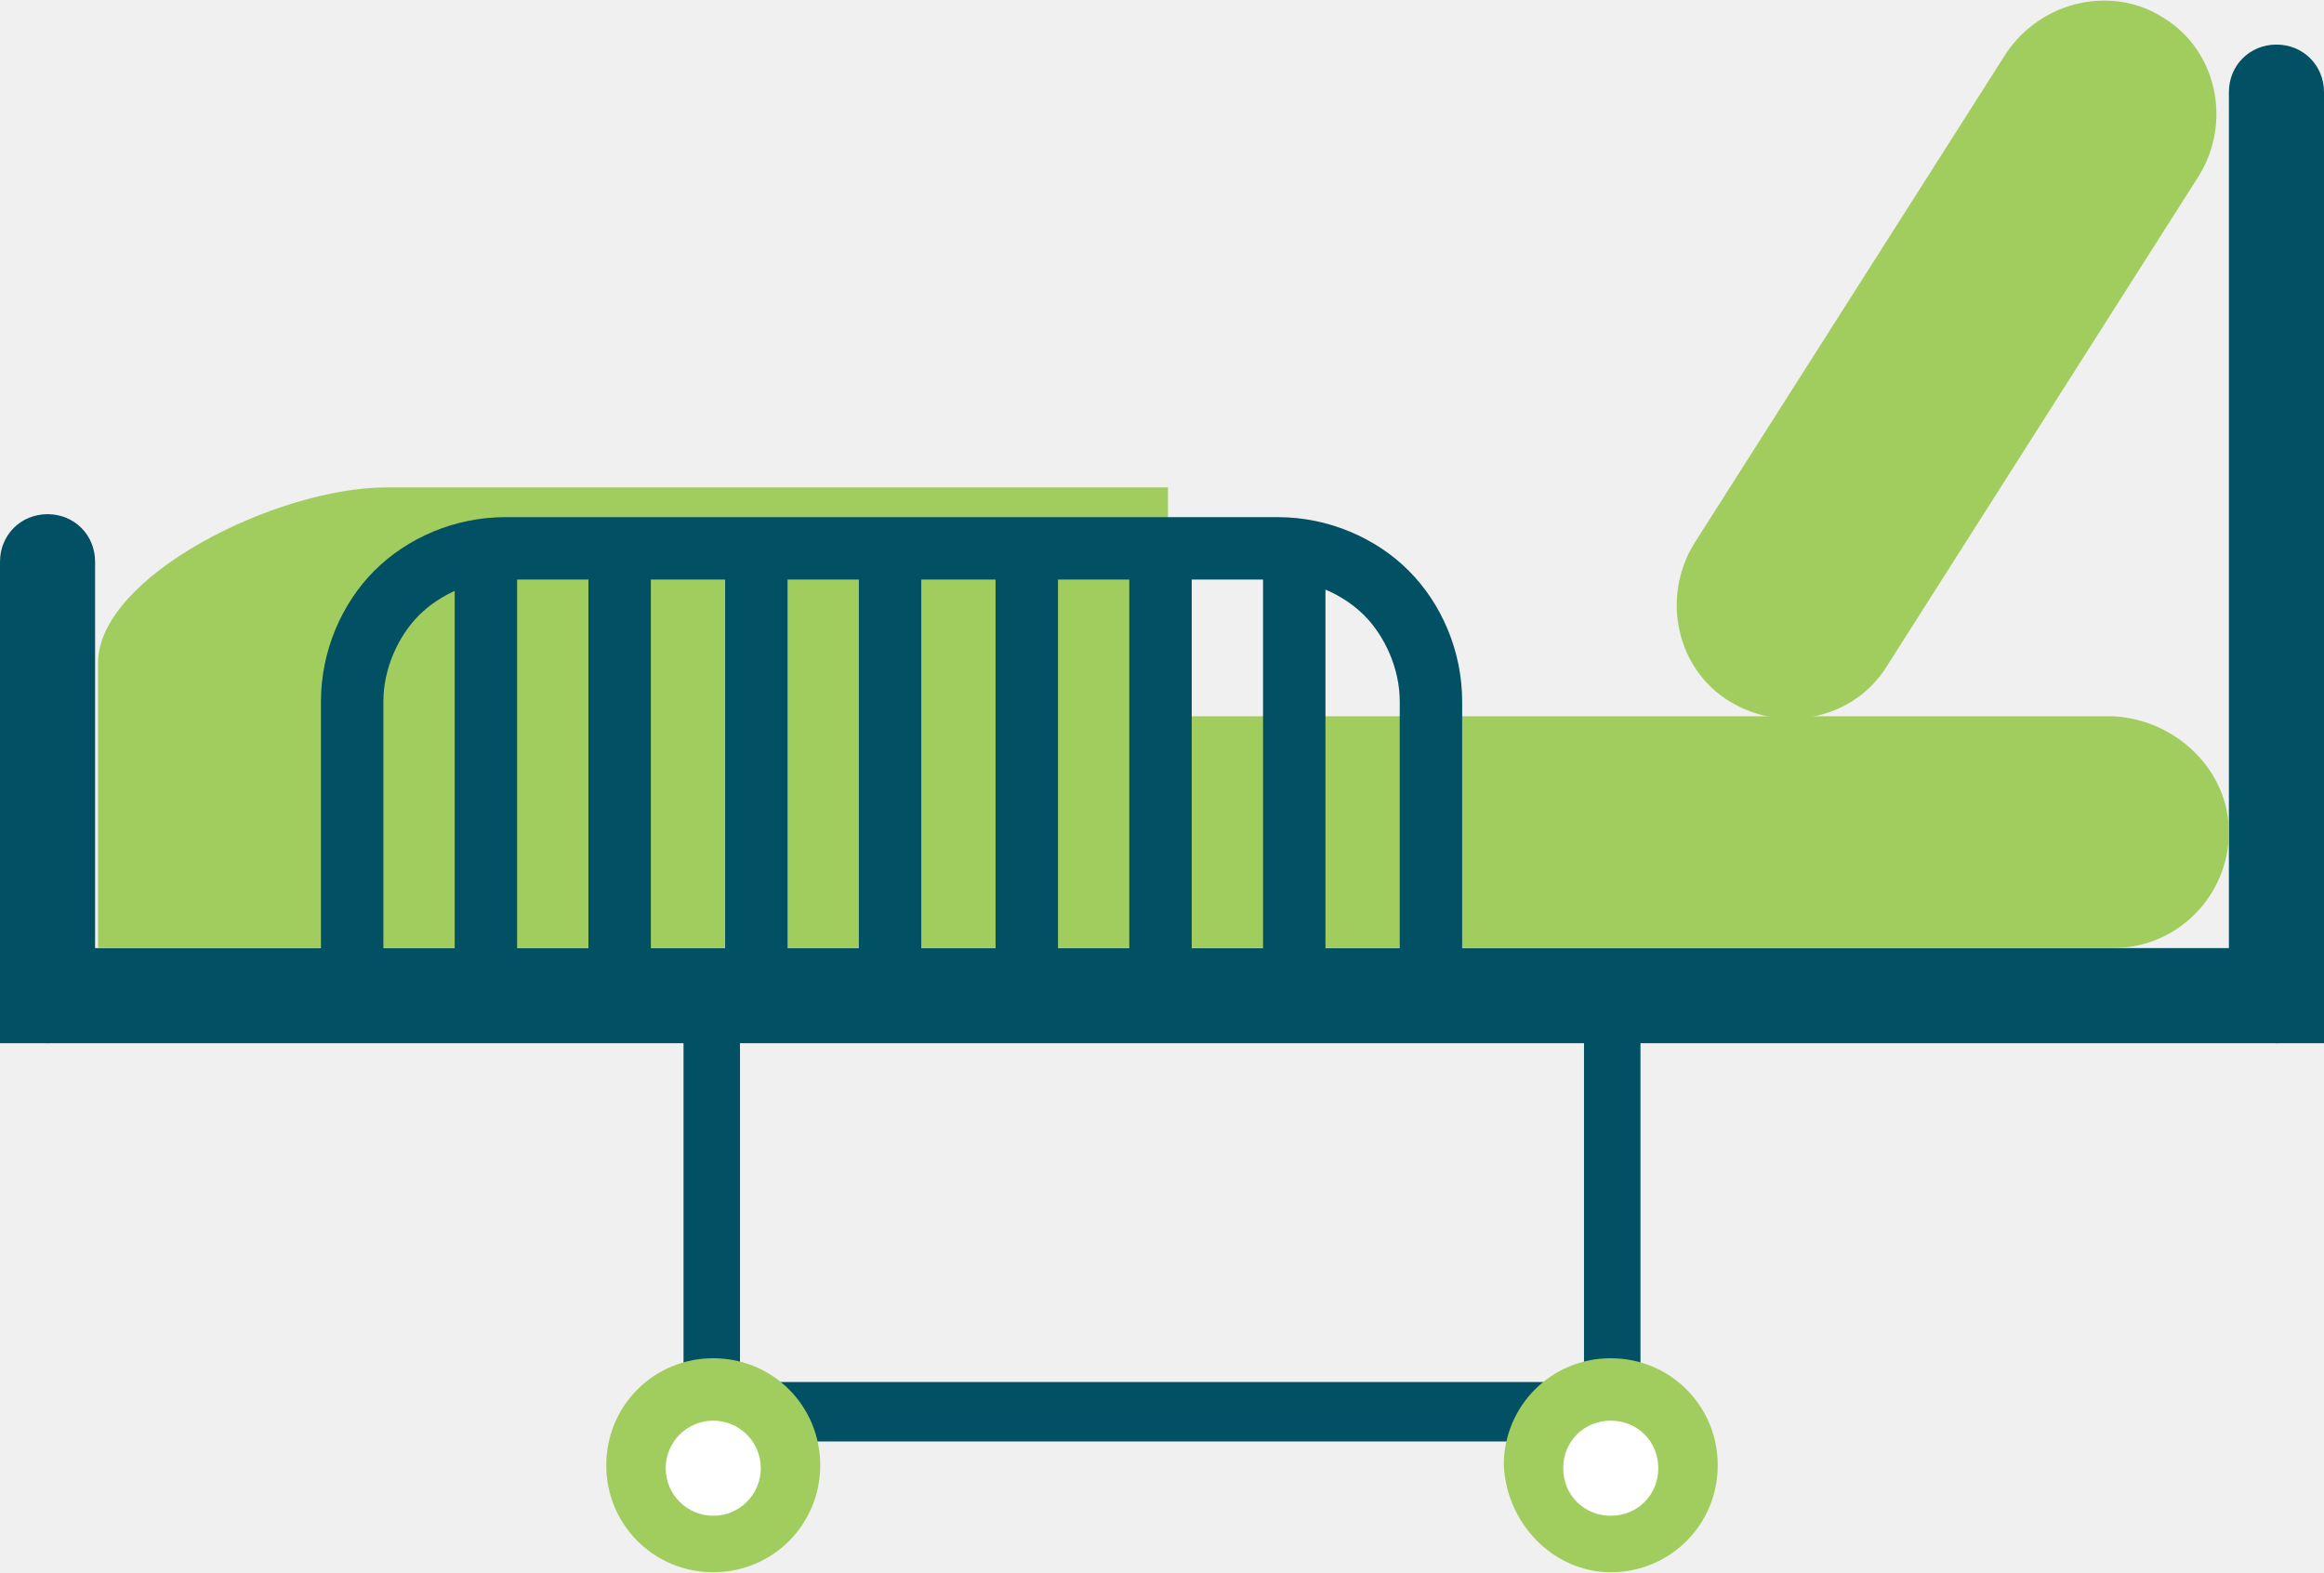
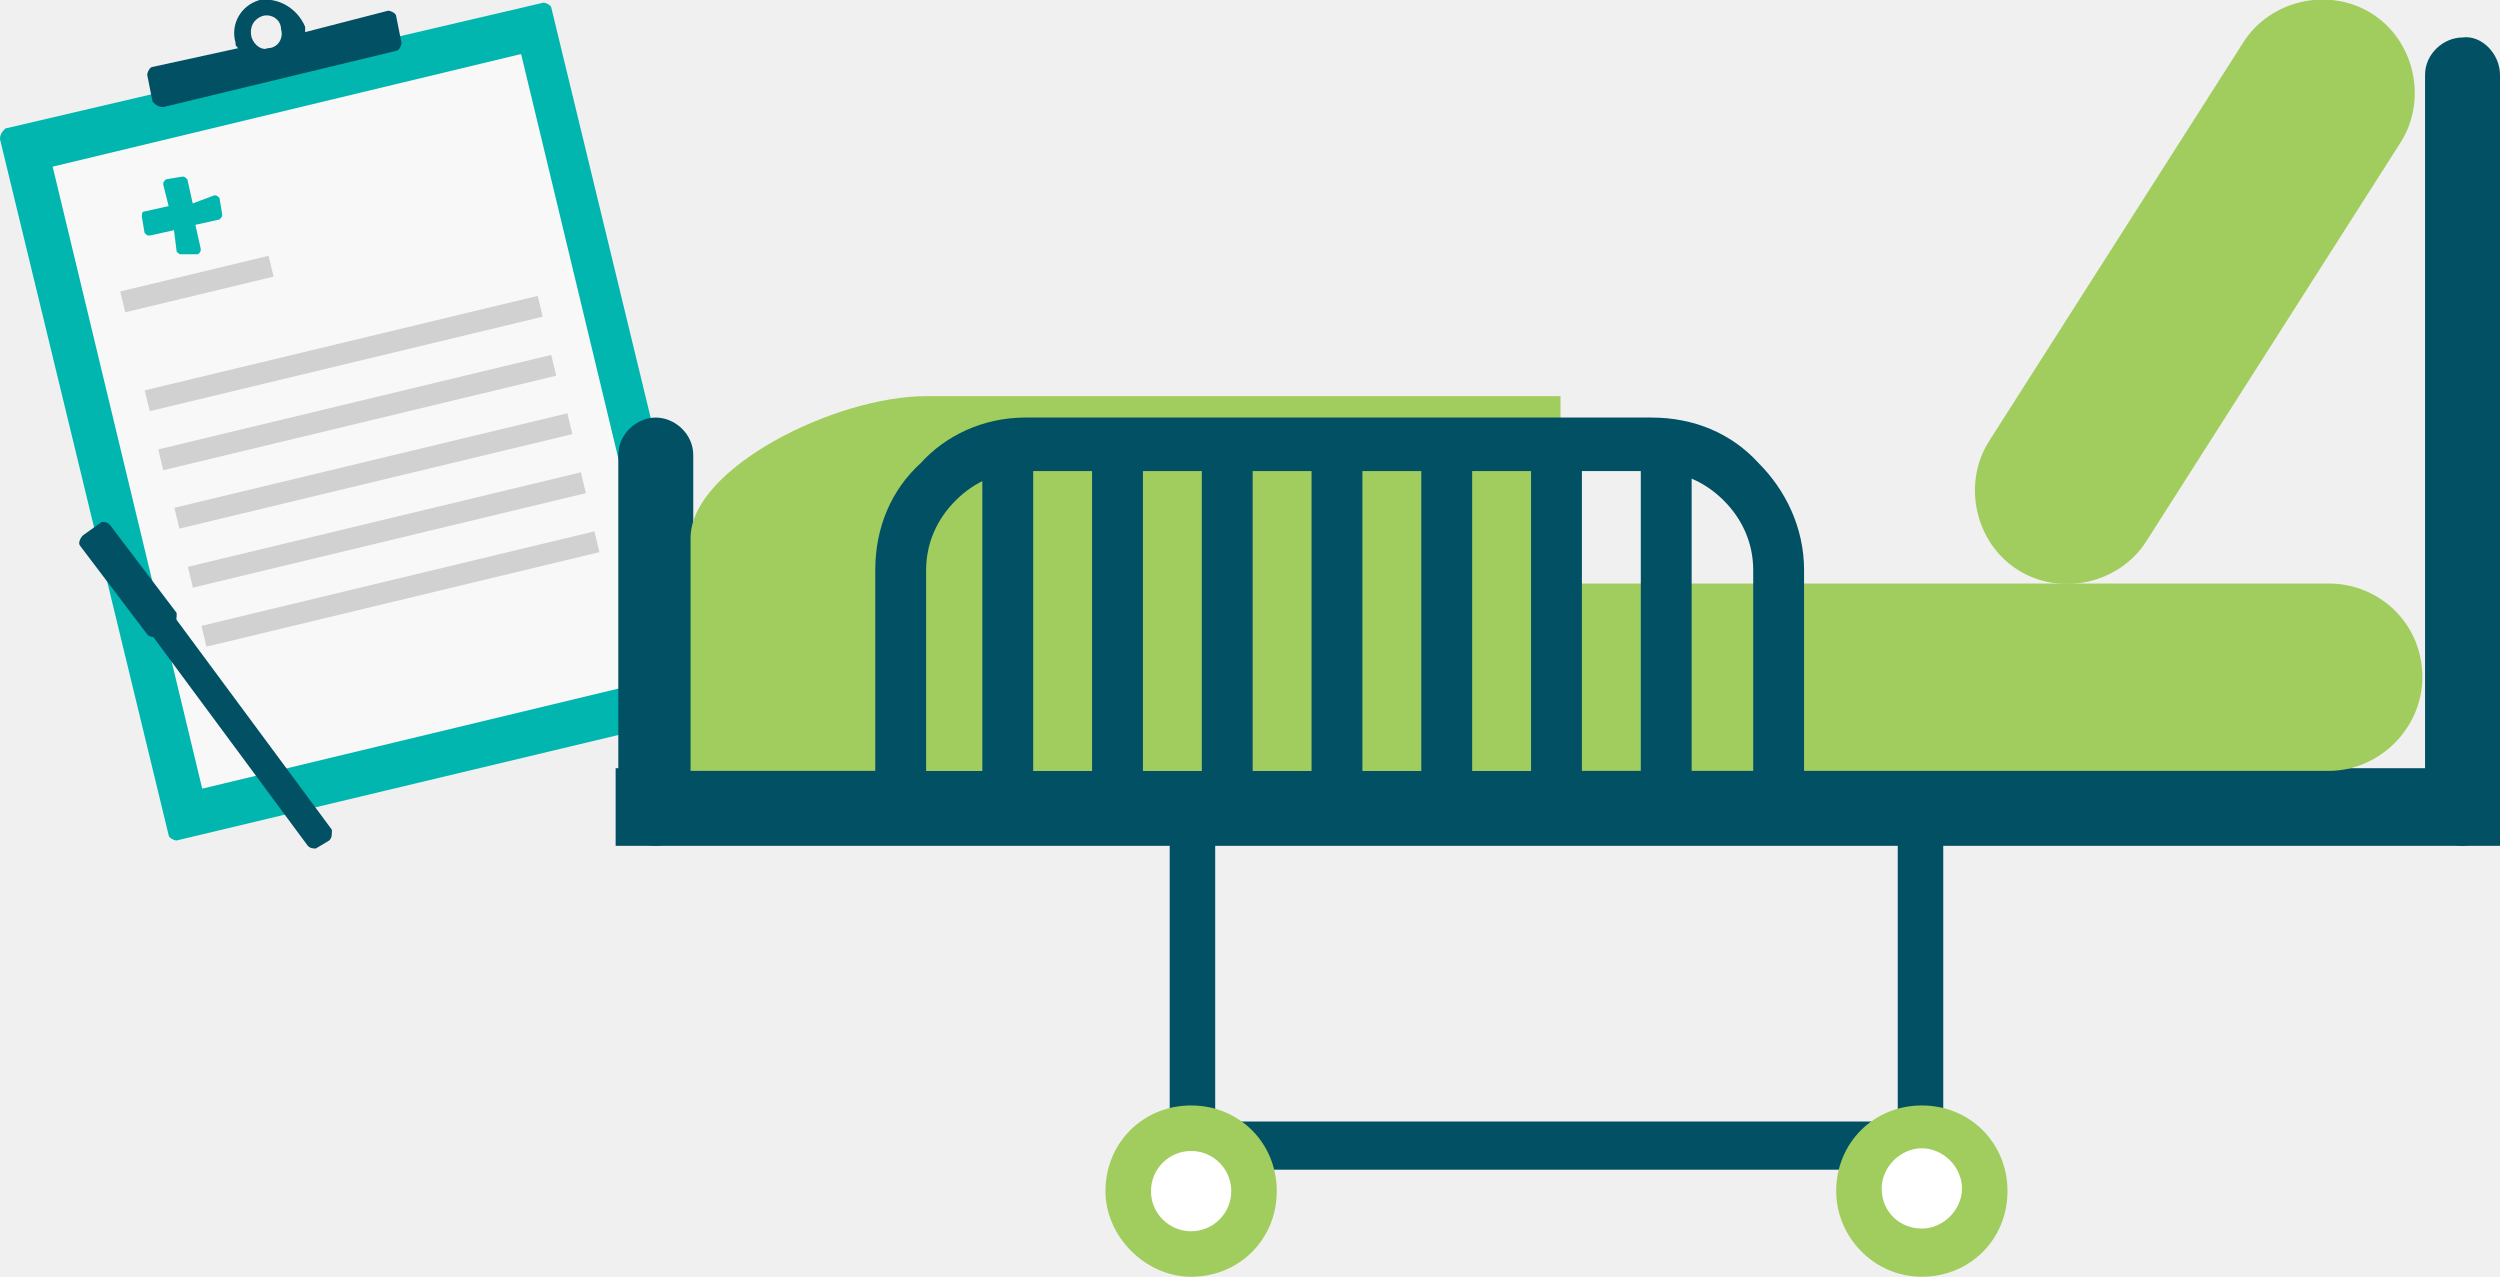
- <svg xmlns="http://www.w3.org/2000/svg" version="1.1" id="Layer_1" x="0px" y="0px" viewBox="0 0 78.2 52.9" style="enable-background:new 0 0 78.2 52.9;" xml:space="preserve">
+ <svg xmlns="http://www.w3.org/2000/svg" version="1.1" id="Layer_1" x="0px" y="0px" viewBox="0 0 93.4 47.7" style="enable-background:new 0 0 93.4 47.7;" xml:space="preserve">
  <style type="text/css">
- 	.st0{fill-rule:evenodd;clip-rule:evenodd;fill:#A0CD5E;}
- 	.st1{fill-rule:evenodd;clip-rule:evenodd;fill:#025064;}
- 	.st2{fill-rule:evenodd;clip-rule:evenodd;fill:#FFFFFF;}
- 	.st3{fill:#025064;}
+ 	.st0{fill:#00B6AE;}
+ 	.st1{fill:#F8F8F8;}
+ 	.st2{fill:#025064;}
+ 	.st3{fill:#D1D1D1;}
+ 	.st4{fill-rule:evenodd;clip-rule:evenodd;fill:#A0CD5E;}
+ 	.st5{fill-rule:evenodd;clip-rule:evenodd;fill:#025064;}
+ 	.st6{fill-rule:evenodd;clip-rule:evenodd;fill:#FFFFFF;}
</style>
  <g>
-     <path class="st0" d="M72.8,0.6L72.8,0.6c1.8,1.1,2.3,3.5,1.2,5.3L63.5,22.4c-1.1,1.8-3.5,2.3-5.3,1.2h0c-1.8-1.1-2.3-3.5-1.2-5.3   L67.5,1.8C68.7,0,71.1-0.5,72.8,0.6z" />
-     <rect y="31.9" class="st1" width="78.2" height="3.2" />
-     <path class="st1" d="M78.2,3.1v30.4c0,0.9-0.7,1.6-1.6,1.6h0c-0.9,0-1.6-0.7-1.6-1.6V3.1c0-0.9,0.7-1.6,1.6-1.6h0   C77.5,1.5,78.2,2.2,78.2,3.1z" />
-     <path class="st0" d="M75,28L75,28c0,2.1-1.7,3.9-3.9,3.9H13.2c-2.1,0-3.9-1.7-3.9-3.9l0,0c0-2.1,1.7-3.9,3.9-3.9l57.9,0   C73.2,24.2,75,25.9,75,28z" />
    <g>
      <g>
-         <rect x="23" y="33" class="st1" width="1.9" height="17.2" />
-         <rect x="53.3" y="33" class="st1" width="1.9" height="17.2" />
+         <path class="st0" d="M6.3,31.2c0,0.1,0.2,0.2,0.3,0.2l20.1-4.8c0.1,0,0.2-0.2,0.2-0.3l-6.3-26c0-0.1-0.2-0.2-0.3-0.2L0.2,4.8     C0.1,4.9,0,5,0,5.2L6.3,31.2z" />
+         <rect x="4.5" y="3.8" transform="matrix(0.9723 -0.2338 0.2338 0.9723 -3.2967 3.5839)" class="st1" width="18" height="23.9" />
+         <g>
+           <path class="st2" d="M5.5,2.8l0.2,1C5.8,3.9,5.9,4,6.1,4l8.7-2.1c0.1,0,0.2-0.2,0.2-0.3l-0.2-1c0-0.1-0.2-0.2-0.3-0.2l-3.1,0.8      c0-0.1,0-0.1,0-0.2C11.1,0.3,10.4-0.1,9.7,0C9,0.2,8.6,0.9,8.8,1.6c0,0.1,0,0.1,0.1,0.2L5.7,2.5C5.6,2.5,5.5,2.7,5.5,2.8z       M9.4,1.4C9.3,1,9.5,0.7,9.8,0.6c0.3-0.1,0.7,0.1,0.7,0.5c0.1,0.3-0.1,0.7-0.5,0.7C9.8,1.9,9.5,1.7,9.4,1.4z" />
+         </g>
+         <g>
+           <g>
+             <path class="st0" d="M5.4,7.9l0.9-0.2L6.1,6.9c0-0.1,0-0.1,0.1-0.2l0.6-0.1c0.1,0,0.1,0,0.2,0.1l0.2,0.9L8,7.3       c0.1,0,0.1,0,0.2,0.1L8.3,8c0,0.1,0,0.1-0.1,0.2L7.3,8.4l0.2,0.9c0,0.1,0,0.1-0.1,0.2L6.8,9.5c-0.1,0-0.1,0-0.2-0.1L6.5,8.6       L5.6,8.8c-0.1,0-0.1,0-0.2-0.1L5.3,8.1C5.3,8,5.3,7.9,5.4,7.9z" />
+             <rect x="4.5" y="10.2" transform="matrix(0.9723 -0.2338 0.2338 0.9723 -2.2689 2.024)" class="st3" width="5.7" height="0.8" />
+           </g>
+           <g>
+             <rect x="5.3" y="12.8" transform="matrix(0.9723 -0.2338 0.2338 0.9723 -2.7382 3.3776)" class="st3" width="15.1" height="0.8" />
+             <rect x="5.8" y="15" transform="matrix(0.9723 -0.2338 0.2338 0.9723 -3.2337 3.5606)" class="st3" width="15.1" height="0.8" />
+             <rect x="6.4" y="17.2" transform="matrix(0.9723 -0.2338 0.2338 0.9723 -3.7291 3.7437)" class="st3" width="15.1" height="0.8" />
+             <rect x="6.9" y="19.4" transform="matrix(0.9723 -0.2338 0.2338 0.9723 -4.2246 3.9267)" class="st3" width="15.1" height="0.8" />
+             <rect x="7.4" y="21.6" transform="matrix(0.9723 -0.2338 0.2338 0.9723 -4.7199 4.1097)" class="st3" width="15.1" height="0.8" />
+           </g>
+         </g>
      </g>
-       <rect x="23" y="46.5" class="st1" width="32.2" height="2" />
-       <path class="st0" d="M24,52.9c2,0,3.6-1.6,3.6-3.6c0-2-1.6-3.6-3.6-3.6c-2,0-3.6,1.6-3.6,3.6C20.4,51.3,22,52.9,24,52.9z" />
-       <circle class="st2" cx="24" cy="49.4" r="1.6" />
-       <path class="st0" d="M54.2,52.9c2,0,3.6-1.6,3.6-3.6c0-2-1.6-3.6-3.6-3.6c-2,0-3.6,1.6-3.6,3.6C50.7,51.3,52.3,52.9,54.2,52.9z" />
-       <path class="st2" d="M54.2,51c0.9,0,1.6-0.7,1.6-1.6c0-0.9-0.7-1.6-1.6-1.6c-0.9,0-1.6,0.7-1.6,1.6C52.6,50.3,53.3,51,54.2,51z" />
+       <g>
+         <path class="st2" d="M11.5,31.6c0.1,0.1,0.2,0.1,0.3,0.1l0.5-0.3c0.1-0.1,0.1-0.2,0.1-0.4L5,21c-0.1-0.1-0.2-0.1-0.3-0.1     l-0.5,0.3c-0.1,0.1-0.1,0.2-0.1,0.4L11.5,31.6z" />
+         <g>
+           <path class="st2" d="M5.5,23.7c0.1,0.1,0.2,0.1,0.3,0.1l0.7-0.5c0.1-0.1,0.1-0.2,0.1-0.4l-2.5-3.3c-0.1-0.1-0.2-0.1-0.3-0.1      L3.1,20C3,20.1,2.9,20.3,3,20.4L5.5,23.7z" />
+         </g>
+       </g>
    </g>
-     <path class="st1" d="M3.2,18.9v14.6c0,0.9-0.7,1.6-1.6,1.6l0,0c-0.9,0-1.6-0.7-1.6-1.6V18.9c0-0.9,0.7-1.6,1.6-1.6l0,0   C2.5,17.3,3.2,18,3.2,18.9z" />
-     <path class="st0" d="M39.3,16.4v15.5l-36,0v-9.6c0-2.9,6-5.9,9.7-5.9H39.3z" />
-     <path class="st3" d="M17,17.4h26c1.7,0,3.3,0.7,4.4,1.8c1.1,1.1,1.8,2.7,1.8,4.4v9.8h-2.1v-9.8c0-1.1-0.5-2.2-1.2-2.9   c-0.7-0.7-1.8-1.2-2.9-1.2H17c-1.1,0-2.2,0.5-2.9,1.2c-0.7,0.7-1.2,1.8-1.2,2.9v9.8h-2.1v-9.8c0-1.7,0.7-3.3,1.8-4.4   C13.7,18.1,15.3,17.4,17,17.4z" />
-     <rect x="15.3" y="18.6" class="st3" width="2.1" height="14.8" />
-     <rect x="19.8" y="18.6" class="st3" width="2.1" height="14.8" />
-     <rect x="24.4" y="18.6" class="st3" width="2.1" height="14.8" />
-     <rect x="28.9" y="18.6" class="st3" width="2.1" height="14.8" />
-     <rect x="33.5" y="18.6" class="st3" width="2.1" height="14.8" />
-     <rect x="38" y="18.6" class="st3" width="2.1" height="14.8" />
-     <rect x="42.5" y="18.6" class="st3" width="2.1" height="14.8" />
+     <g>
+       <path class="st4" d="M88.6,0.5L88.6,0.5c1.6,1,2.1,3.2,1.1,4.8l-9.5,14.9c-1,1.6-3.2,2.1-4.8,1.1h0c-1.6-1-2.1-3.2-1.1-4.8    l9.5-14.9C84.8,0,87-0.5,88.6,0.5z" />
+       <rect x="23" y="28.7" class="st5" width="70.4" height="2.9" />
+       <path class="st5" d="M93.4,2.8v27.4c0,0.8-0.7,1.4-1.4,1.4h0c-0.8,0-1.4-0.7-1.4-1.4V2.8c0-0.8,0.7-1.4,1.4-1.4h0    C92.7,1.3,93.4,2,93.4,2.8z" />
+       <path class="st4" d="M90.5,25.3L90.5,25.3c0,1.9-1.6,3.5-3.5,3.5H34.8c-1.9,0-3.5-1.6-3.5-3.5l0,0c0-1.9,1.6-3.5,3.5-3.5l52.2,0    C88.9,21.8,90.5,23.3,90.5,25.3z" />
+       <g>
+         <g>
+           <rect x="43.7" y="29.7" class="st5" width="1.7" height="15.5" />
+           <rect x="70.9" y="29.7" class="st5" width="1.7" height="15.5" />
+         </g>
+         <rect x="43.7" y="41.9" class="st5" width="29" height="1.8" />
+         <path class="st4" d="M44.5,47.7c1.8,0,3.2-1.4,3.2-3.2c0-1.8-1.4-3.2-3.2-3.2c-1.8,0-3.2,1.4-3.2,3.2     C41.3,46.2,42.8,47.7,44.5,47.7z" />
+         <circle class="st6" cx="44.5" cy="44.5" r="1.5" />
+         <path class="st4" d="M71.8,47.7c1.8,0,3.2-1.4,3.2-3.2c0-1.8-1.4-3.2-3.2-3.2c-1.8,0-3.2,1.4-3.2,3.2     C68.6,46.2,70,47.7,71.8,47.7z" />
+         <path class="st6" d="M71.8,45.9c0.8,0,1.5-0.7,1.5-1.5c0-0.8-0.7-1.5-1.5-1.5c-0.8,0-1.5,0.7-1.5,1.5     C70.3,45.3,71,45.9,71.8,45.9z" />
+       </g>
+       <path class="st5" d="M25.9,17v13.2c0,0.8-0.7,1.4-1.4,1.4l0,0c-0.8,0-1.4-0.7-1.4-1.4V17c0-0.8,0.7-1.4,1.4-1.4l0,0    C25.2,15.6,25.9,16.2,25.9,17z" />
+       <path class="st4" d="M58.3,14.8v14l-32.5,0v-8.7c0-2.6,5.4-5.3,8.8-5.3H58.3z" />
+       <path class="st2" d="M38.3,15.6h23.4c1.6,0,3,0.6,4,1.7c1,1,1.7,2.4,1.7,4v8.8h-1.9v-8.8c0-1-0.4-1.9-1.1-2.6    c-0.7-0.7-1.6-1.1-2.6-1.1H38.3c-1,0-1.9,0.4-2.6,1.1c-0.7,0.7-1.1,1.6-1.1,2.6v8.8h-1.9v-8.8c0-1.6,0.6-3,1.7-4    C35.3,16.3,36.7,15.6,38.3,15.6z" />
+       <rect x="36.7" y="16.7" class="st2" width="1.9" height="13.4" />
+       <rect x="40.8" y="16.7" class="st2" width="1.9" height="13.4" />
+       <rect x="44.9" y="16.7" class="st2" width="1.9" height="13.4" />
+       <rect x="49" y="16.7" class="st2" width="1.9" height="13.4" />
+       <rect x="53.1" y="16.7" class="st2" width="1.9" height="13.4" />
+       <rect x="57.2" y="16.7" class="st2" width="1.9" height="13.4" />
+       <rect x="61.3" y="16.7" class="st2" width="1.9" height="13.4" />
+     </g>
  </g>
</svg>
